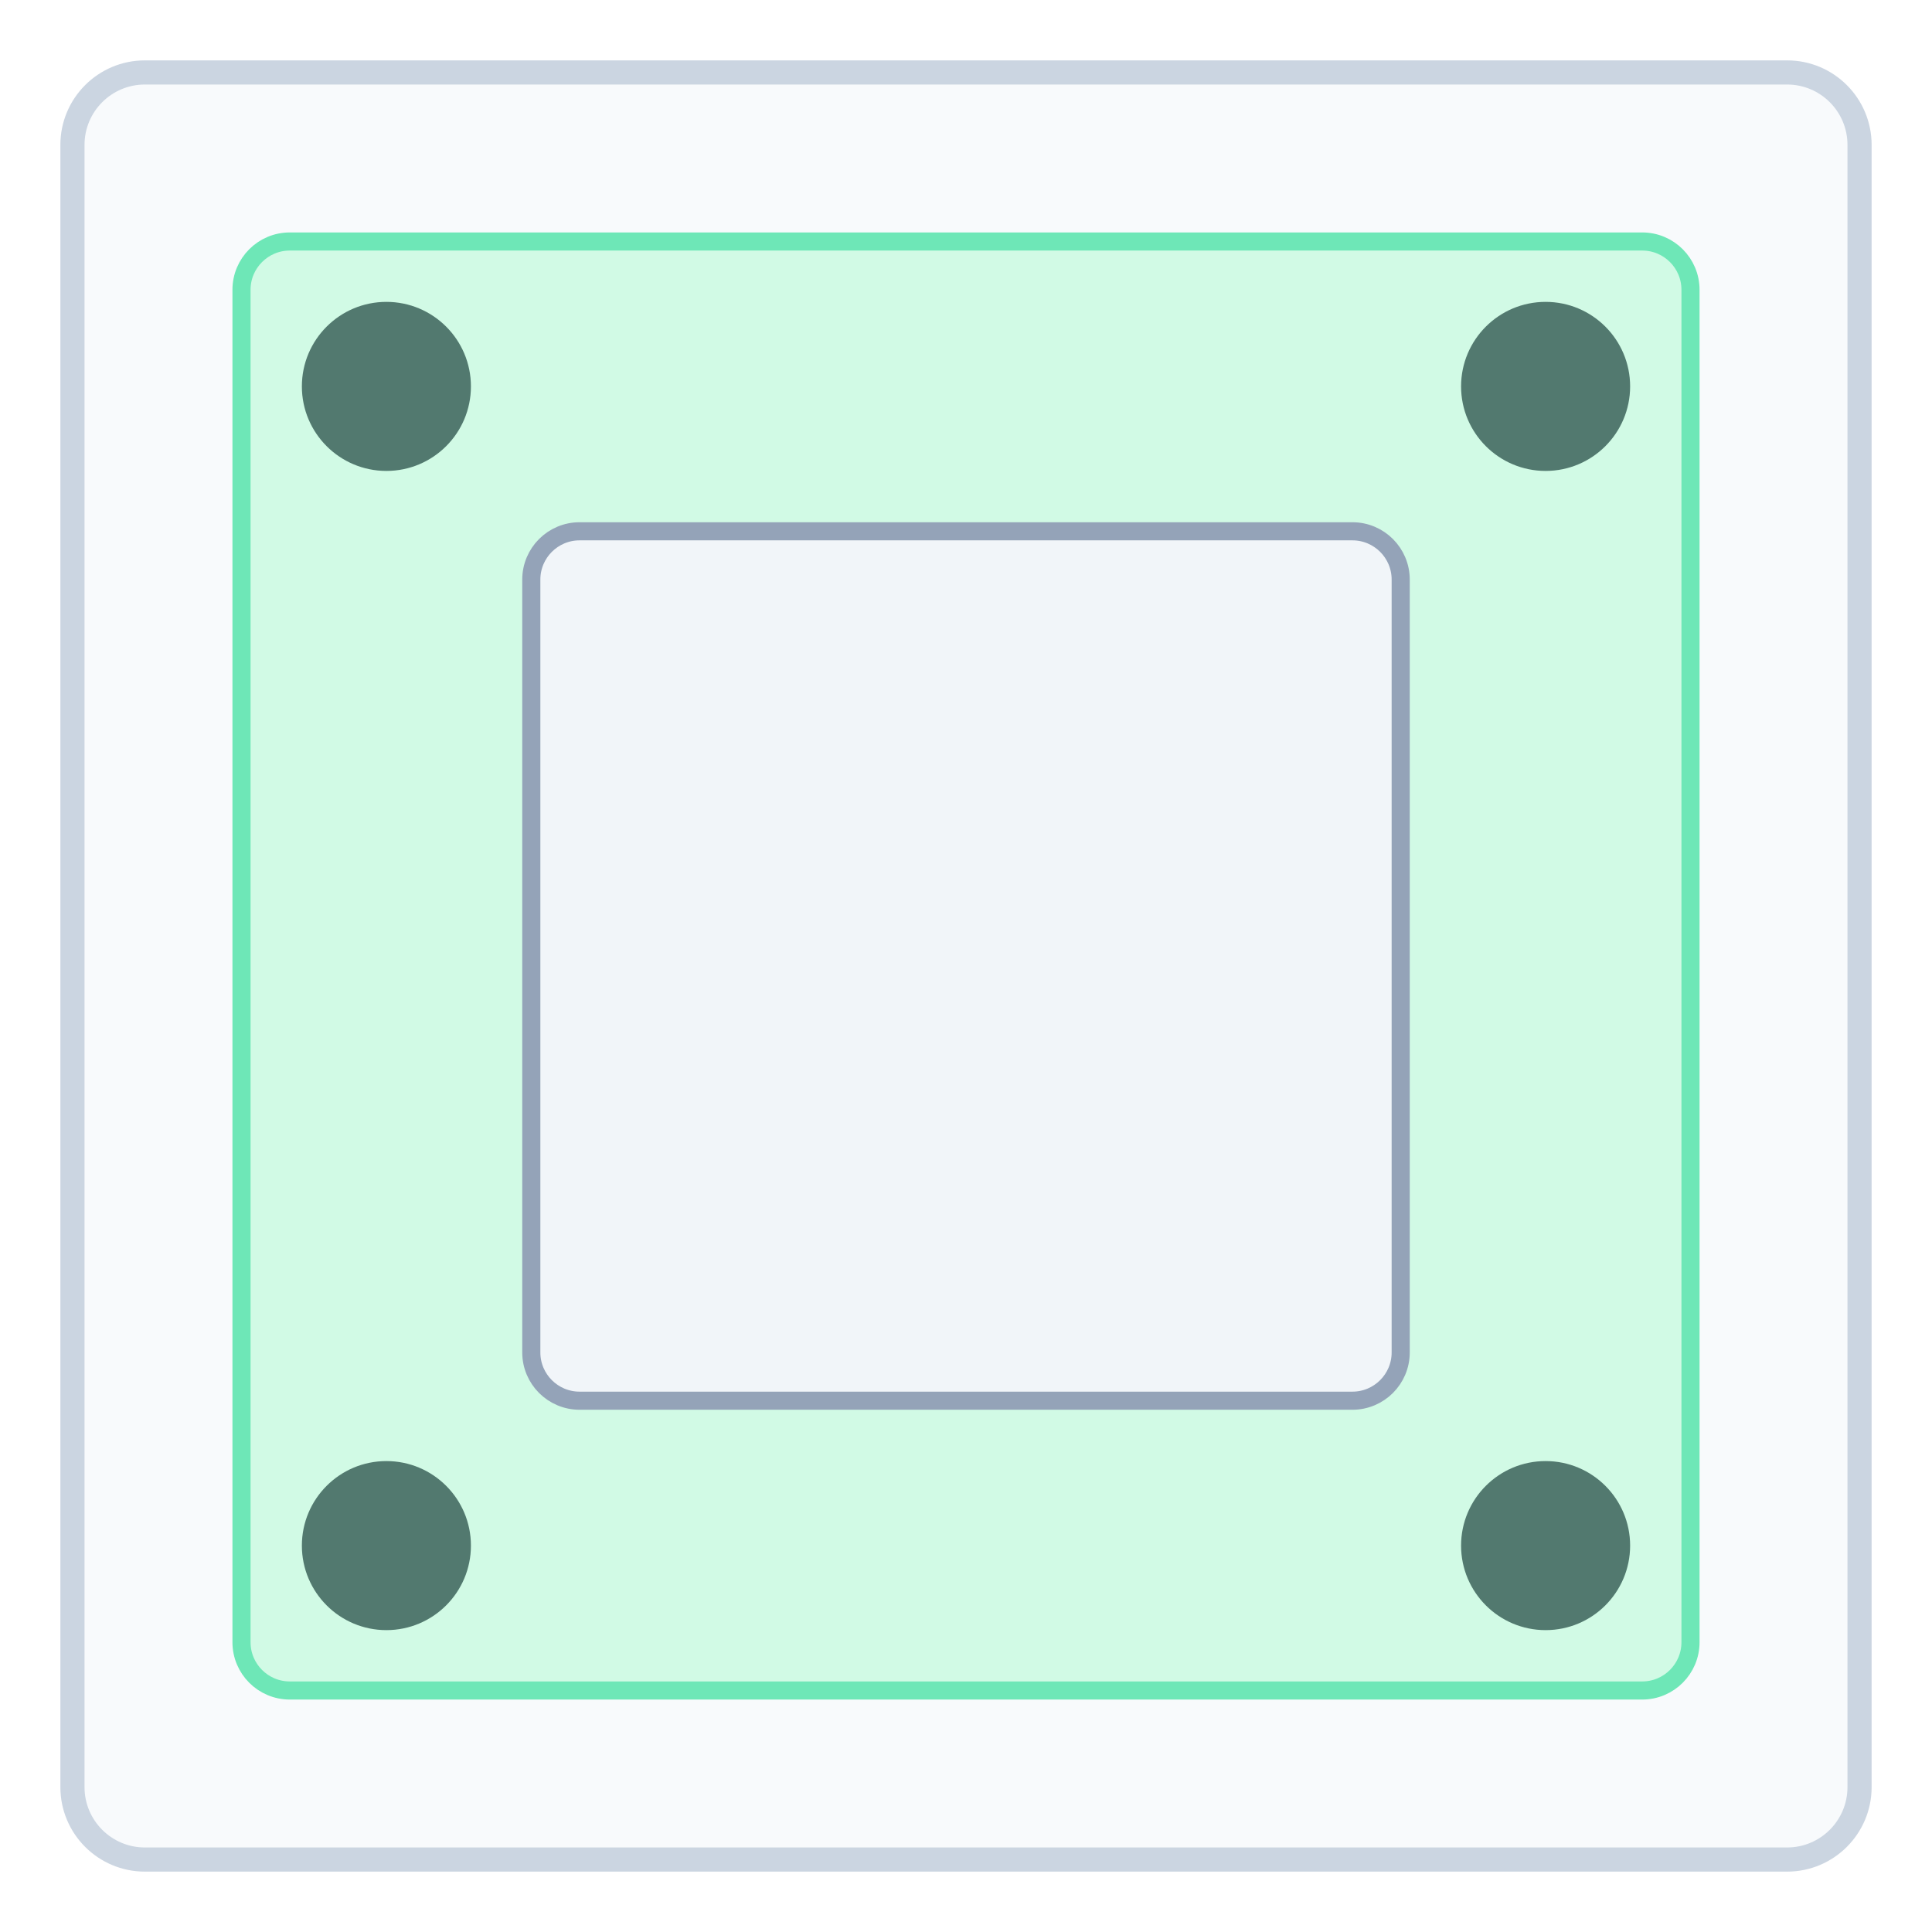
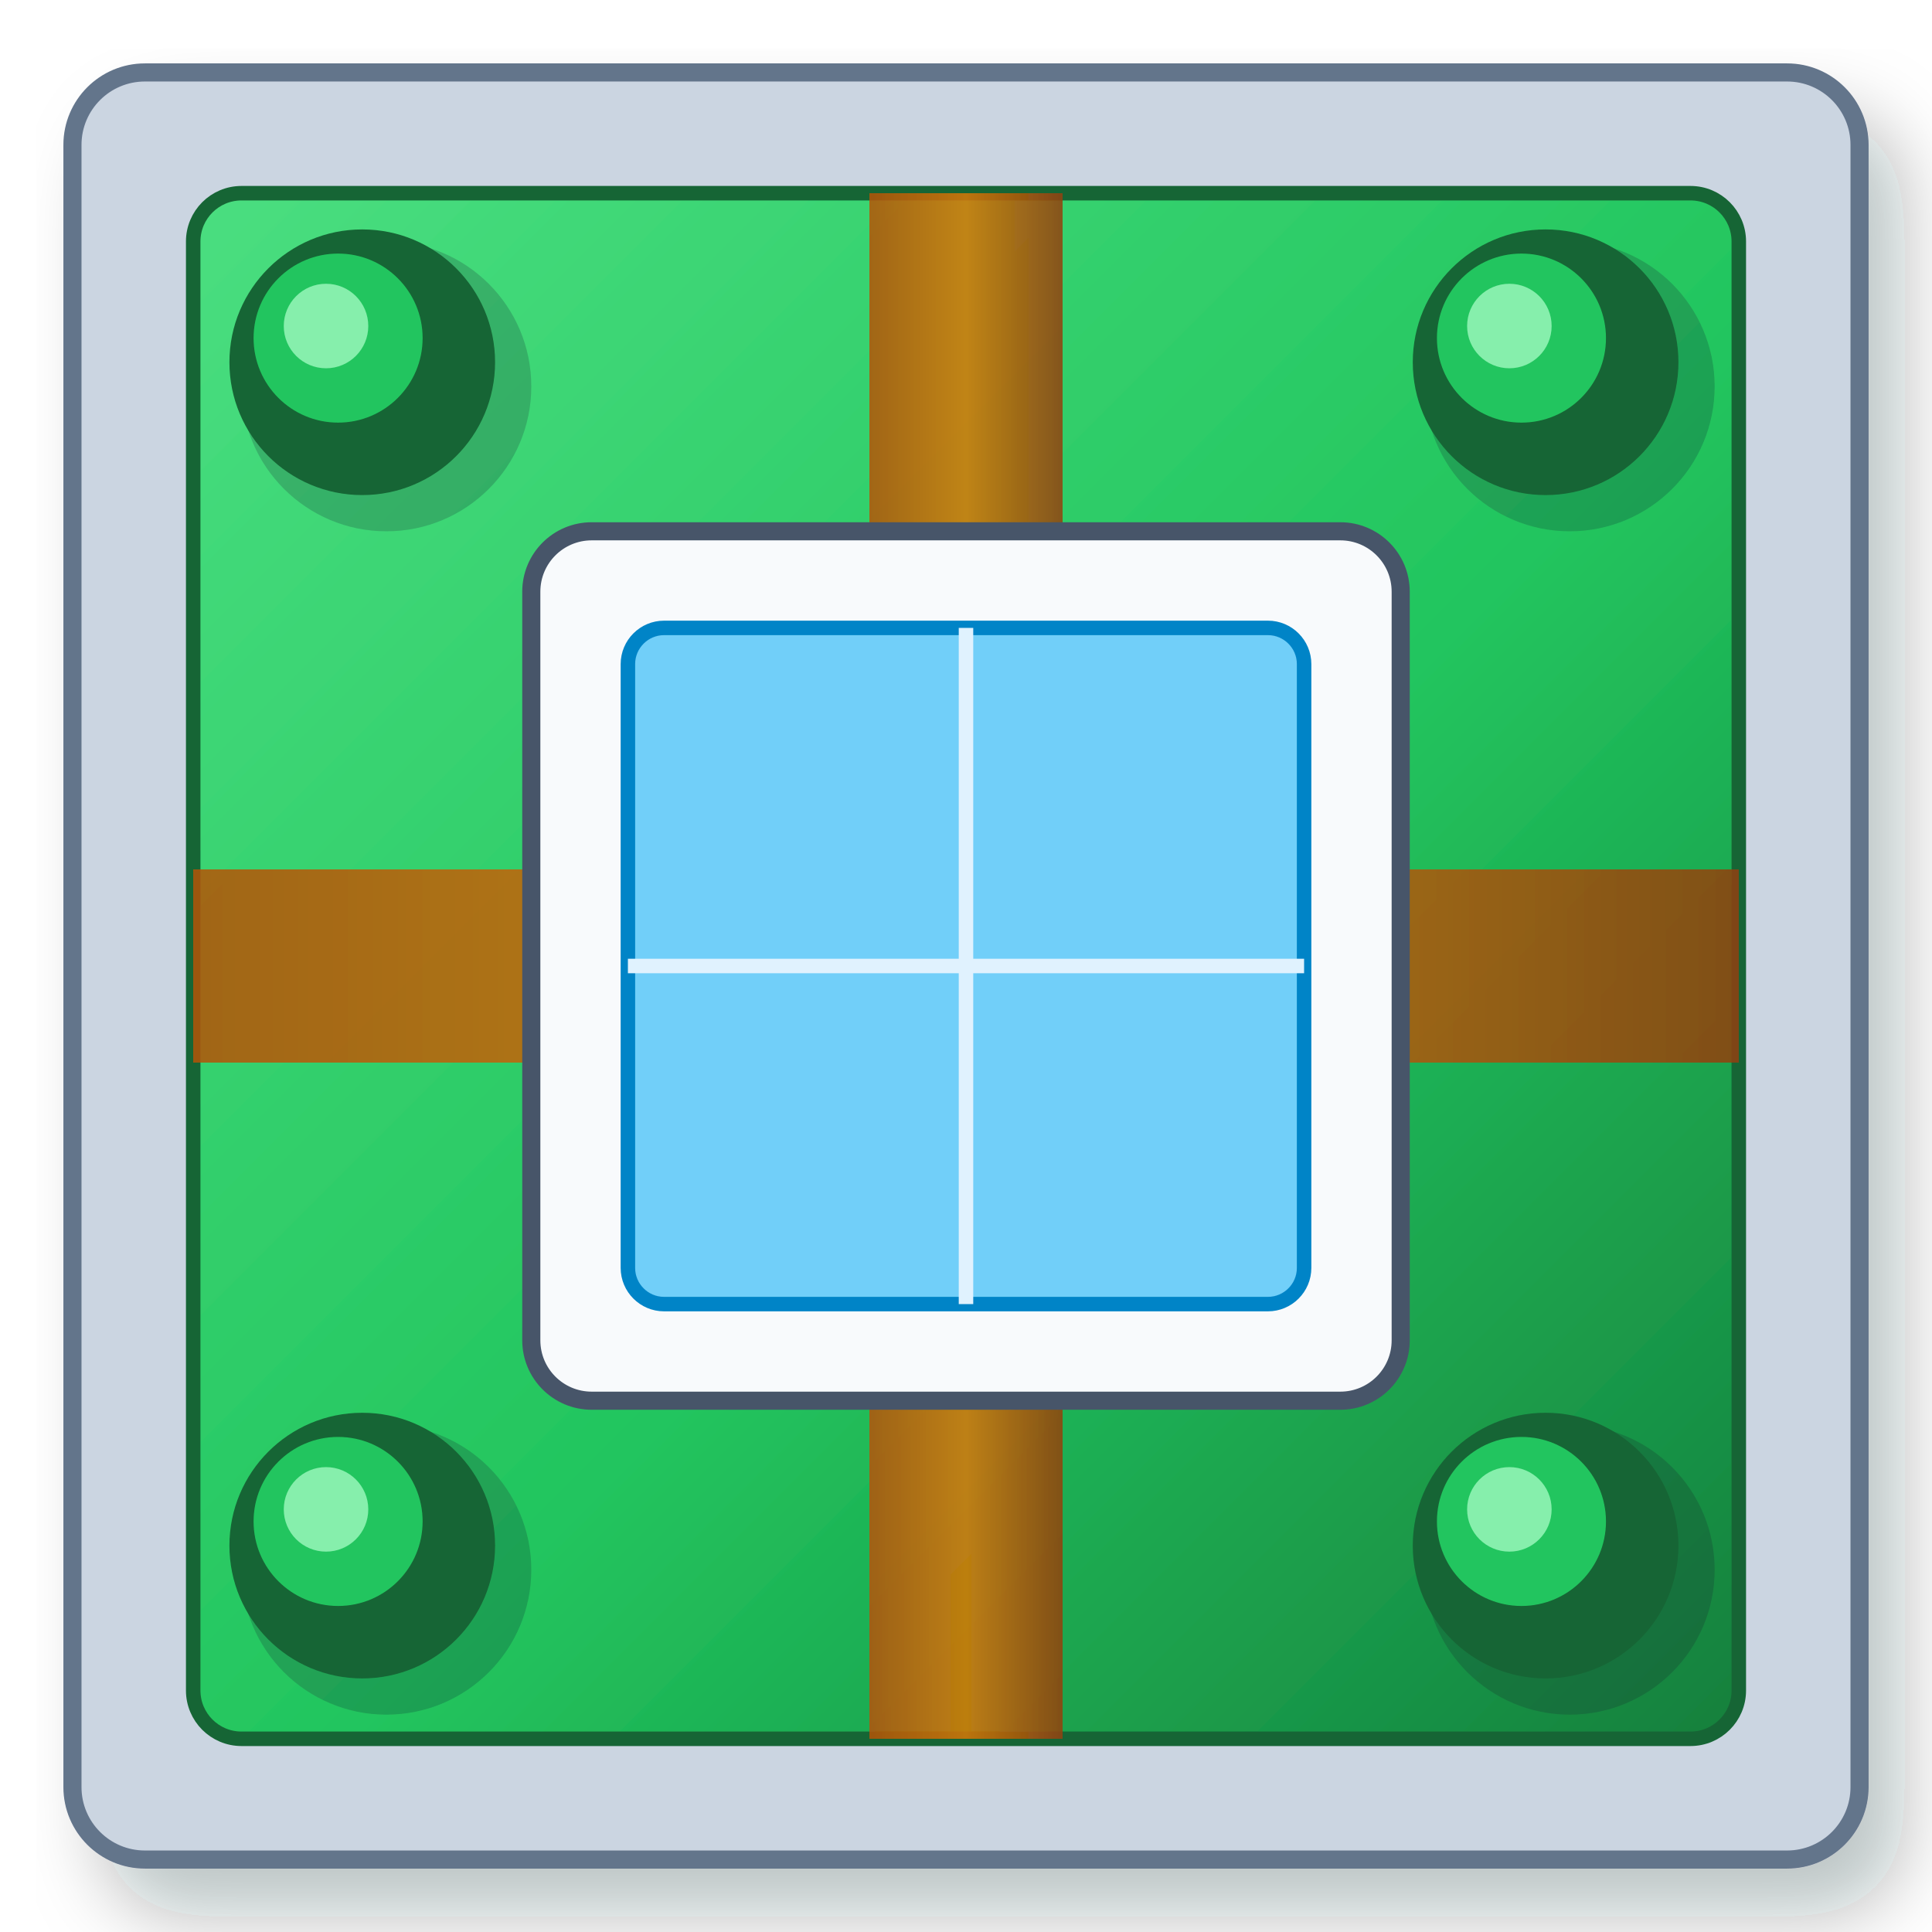
- <svg xmlns="http://www.w3.org/2000/svg" viewBox="0 0 160 160" width="160" height="160">
-   <rect x="6" y="6" width="148" height="148" rx="6" fill="#F8FAFC" stroke="#CBD5E1" stroke-width="2" />
-   <rect x="20" y="20" width="120" height="120" rx="4" fill="#D1FAE5" stroke="#6EE7B7" stroke-width="1.5" />
-   <rect x="44" y="44" width="72" height="72" rx="4" fill="#F1F5F9" stroke="#94A3B8" stroke-width="1.5" />
-   <circle cx="32" cy="32" r="7" fill="#52796F" />
-   <circle cx="128" cy="32" r="7" fill="#52796F" />
-   <circle cx="32" cy="128" r="7" fill="#52796F" />
-   <circle cx="128" cy="128" r="7" fill="#52796F" />
+ <svg xmlns="http://www.w3.org/2000/svg" viewBox="0 0 160 160" width="160" height="160" fill="none">
+   <defs>
+     <filter id="btg-shadow" x="-12%" y="-12%" width="128%" height="128%">
+       <feDropShadow dx="3" dy="4" stdDeviation="3" flood-color="#0F172A" flood-opacity="0.26" />
+     </filter>
+     <linearGradient id="btg-lawn" x1="0" y1="0" x2="1" y2="1">
+       <stop offset="0%" stop-color="#4ADE80" />
+       <stop offset="55%" stop-color="#22C55E" />
+       <stop offset="100%" stop-color="#15803D" />
+     </linearGradient>
+     <linearGradient id="btg-wood" x1="0" y1="0" x2="1" y2="0">
+       <stop offset="0%" stop-color="#B45309" />
+       <stop offset="50%" stop-color="#D97706" />
+       <stop offset="100%" stop-color="#92400E" />
+     </linearGradient>
+   </defs>
+   <g filter="url(#btg-shadow)">
+     <rect x="6" y="6" width="148" height="148" rx="6" fill="#CBD5E1" stroke="#64748B" stroke-width="1.5" />
+     <rect x="16" y="16" width="128" height="128" rx="4" fill="url(#btg-lawn)" stroke="#166534" stroke-width="1.2" />
+     <rect x="16" y="72" width="128" height="16" fill="url(#btg-wood)" fill-opacity="0.85" />
+     <rect x="72" y="16" width="16" height="128" fill="url(#btg-wood)" fill-opacity="0.85" />
+     <rect x="44" y="44" width="72" height="72" rx="5" fill="#F8FAFC" stroke="#475569" stroke-width="1.5" />
+     <rect x="52" y="52" width="56" height="56" rx="3" fill="#38BDF8" fill-opacity="0.7" stroke="#0284C7" stroke-width="1.2" />
+     <line x1="80" y1="52" x2="80" y2="108" stroke="#E0F2FE" stroke-width="1.2" />
+     <line x1="52" y1="80" x2="108" y2="80" stroke="#E0F2FE" stroke-width="1.2" />
+     <g>
+       <circle cx="32" cy="32" r="12" fill="#0F172A" fill-opacity="0.2" />
+       <circle cx="30" cy="30" r="11" fill="#166534" />
+       <circle cx="28" cy="28" r="7" fill="#22C55E" />
+       <circle cx="27" cy="27" r="3.5" fill="#86EFAC" />
+     </g>
+     <g>
+       <circle cx="130" cy="32" r="12" fill="#0F172A" fill-opacity="0.2" />
+       <circle cx="128" cy="30" r="11" fill="#166534" />
+       <circle cx="126" cy="28" r="7" fill="#22C55E" />
+       <circle cx="125" cy="27" r="3.5" fill="#86EFAC" />
+     </g>
+     <g>
+       <circle cx="32" cy="130" r="12" fill="#0F172A" fill-opacity="0.2" />
+       <circle cx="30" cy="128" r="11" fill="#166534" />
+       <circle cx="28" cy="126" r="7" fill="#22C55E" />
+       <circle cx="27" cy="125" r="3.5" fill="#86EFAC" />
+     </g>
+     <g>
+       <circle cx="130" cy="130" r="12" fill="#0F172A" fill-opacity="0.2" />
+       <circle cx="128" cy="128" r="11" fill="#166534" />
+       <circle cx="126" cy="126" r="7" fill="#22C55E" />
+       <circle cx="125" cy="125" r="3.5" fill="#86EFAC" />
+     </g>
+   </g>
</svg>
